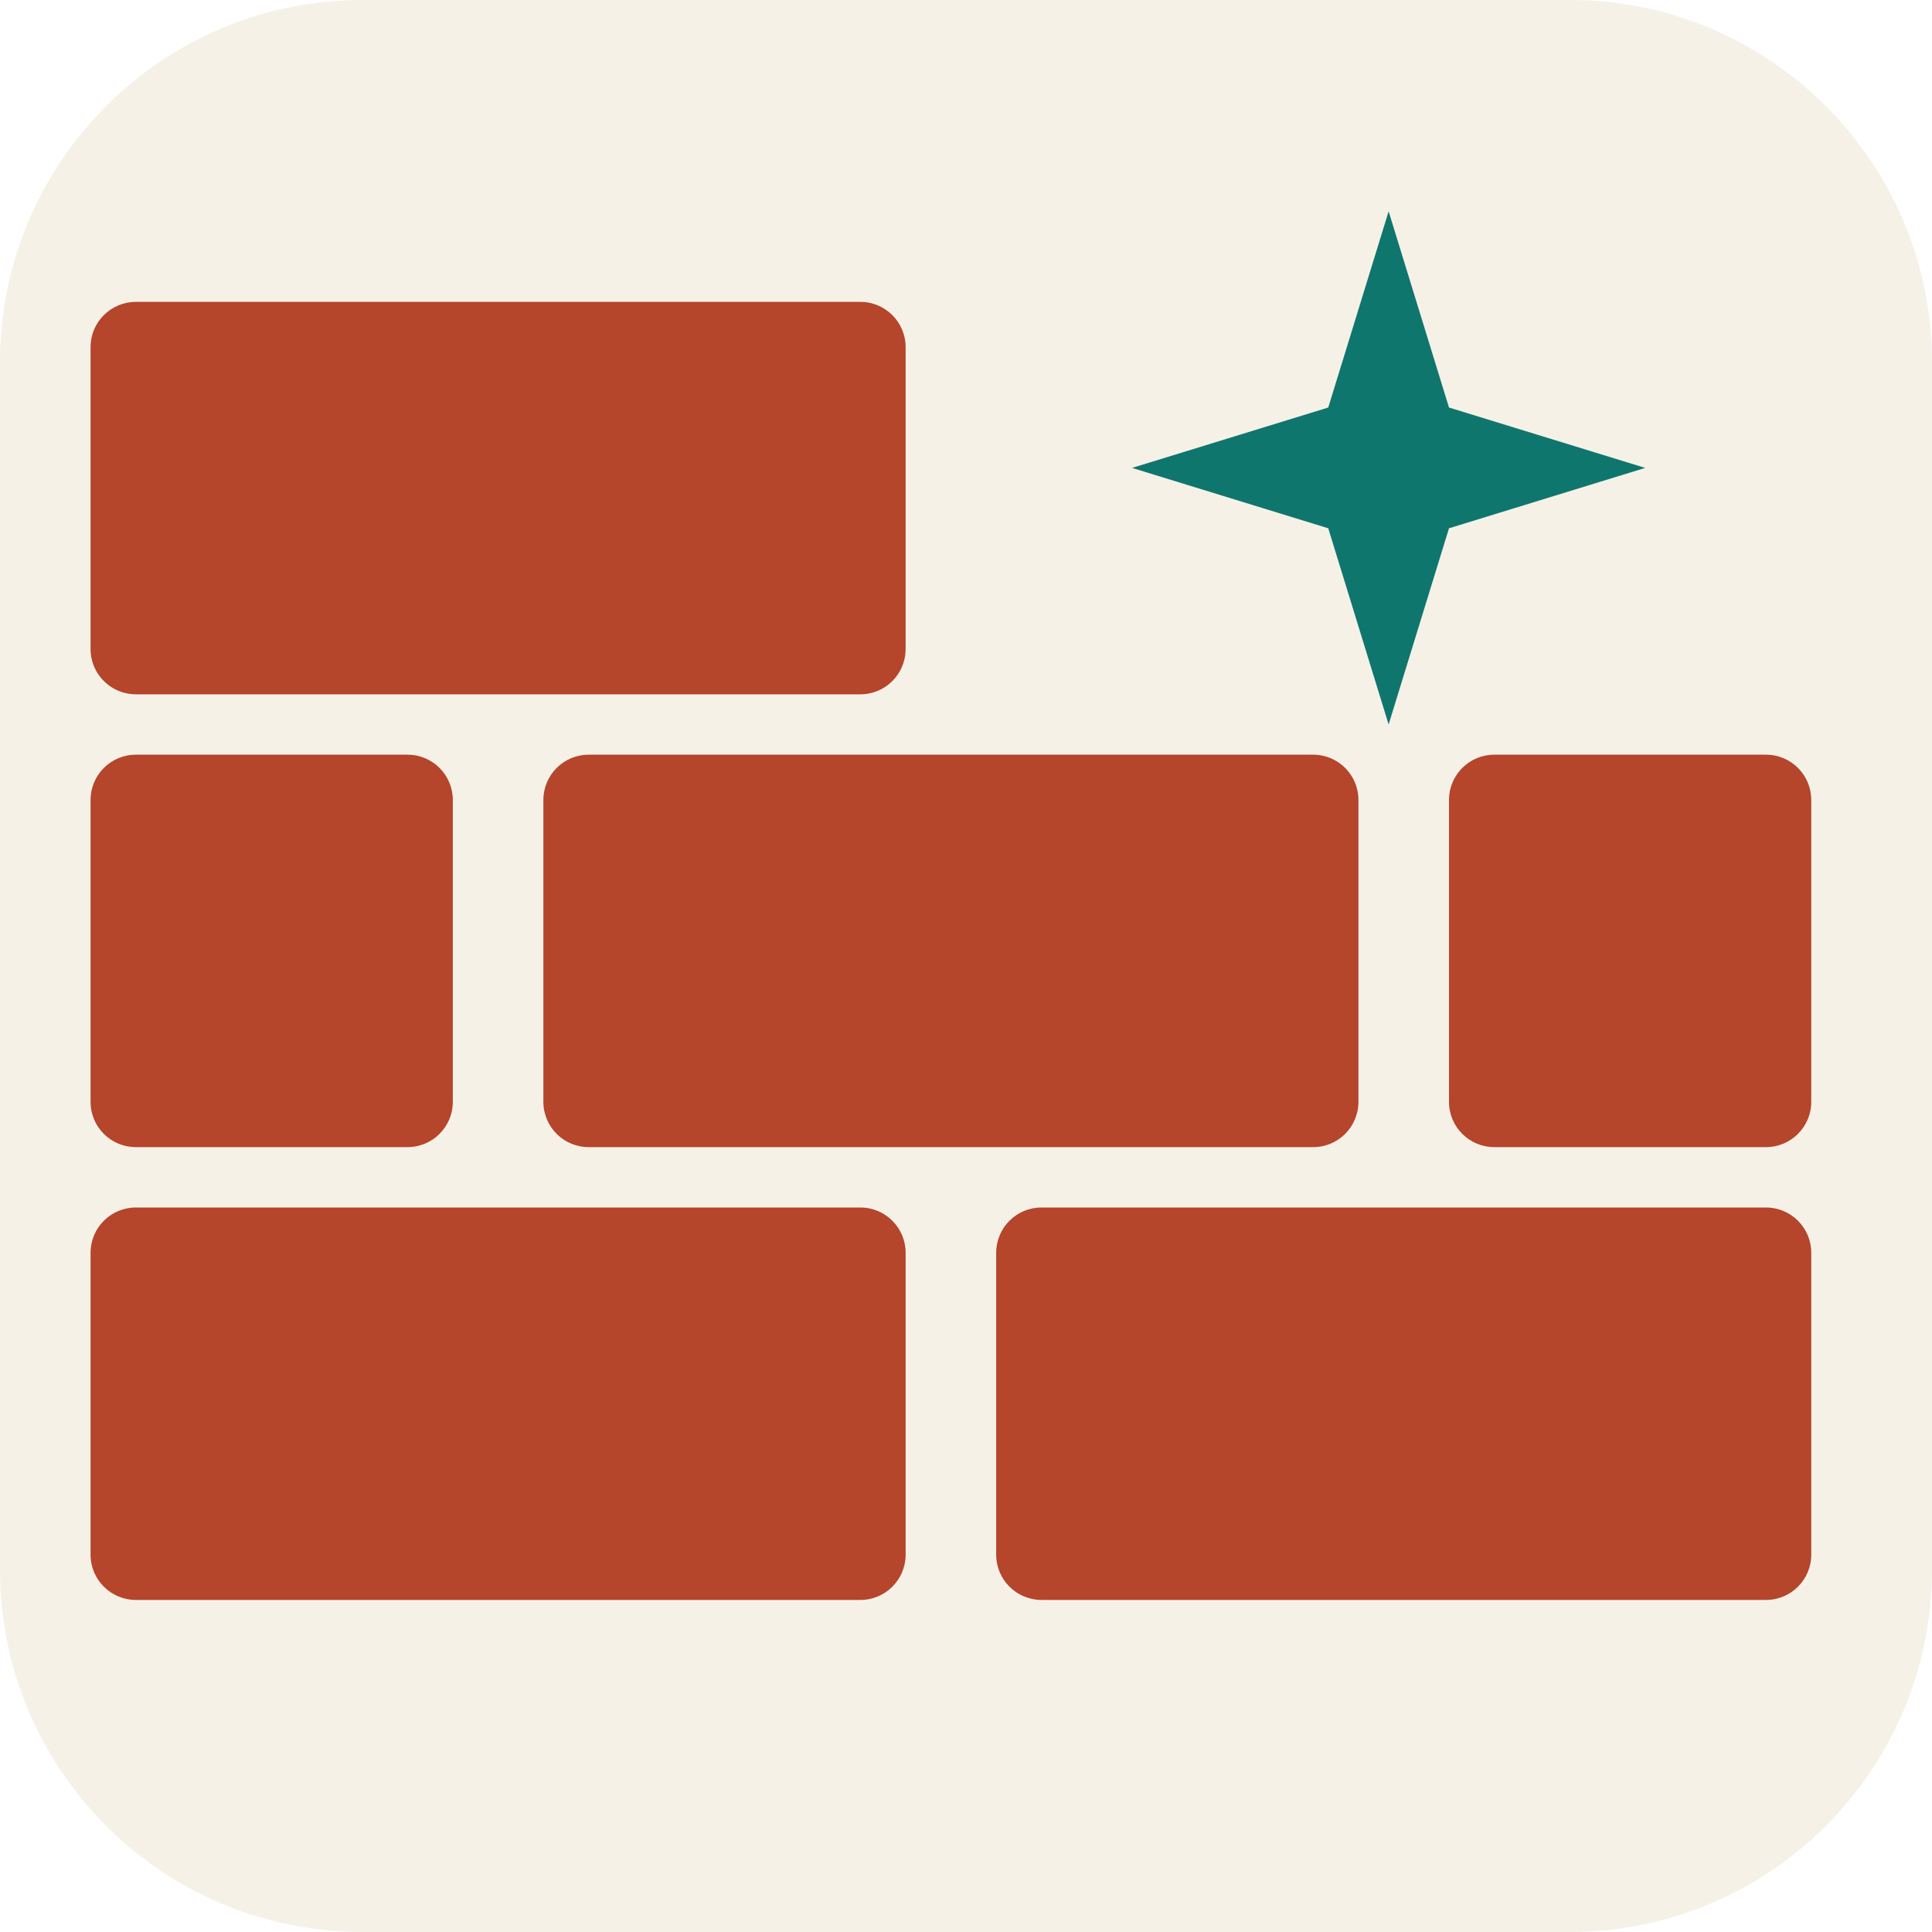
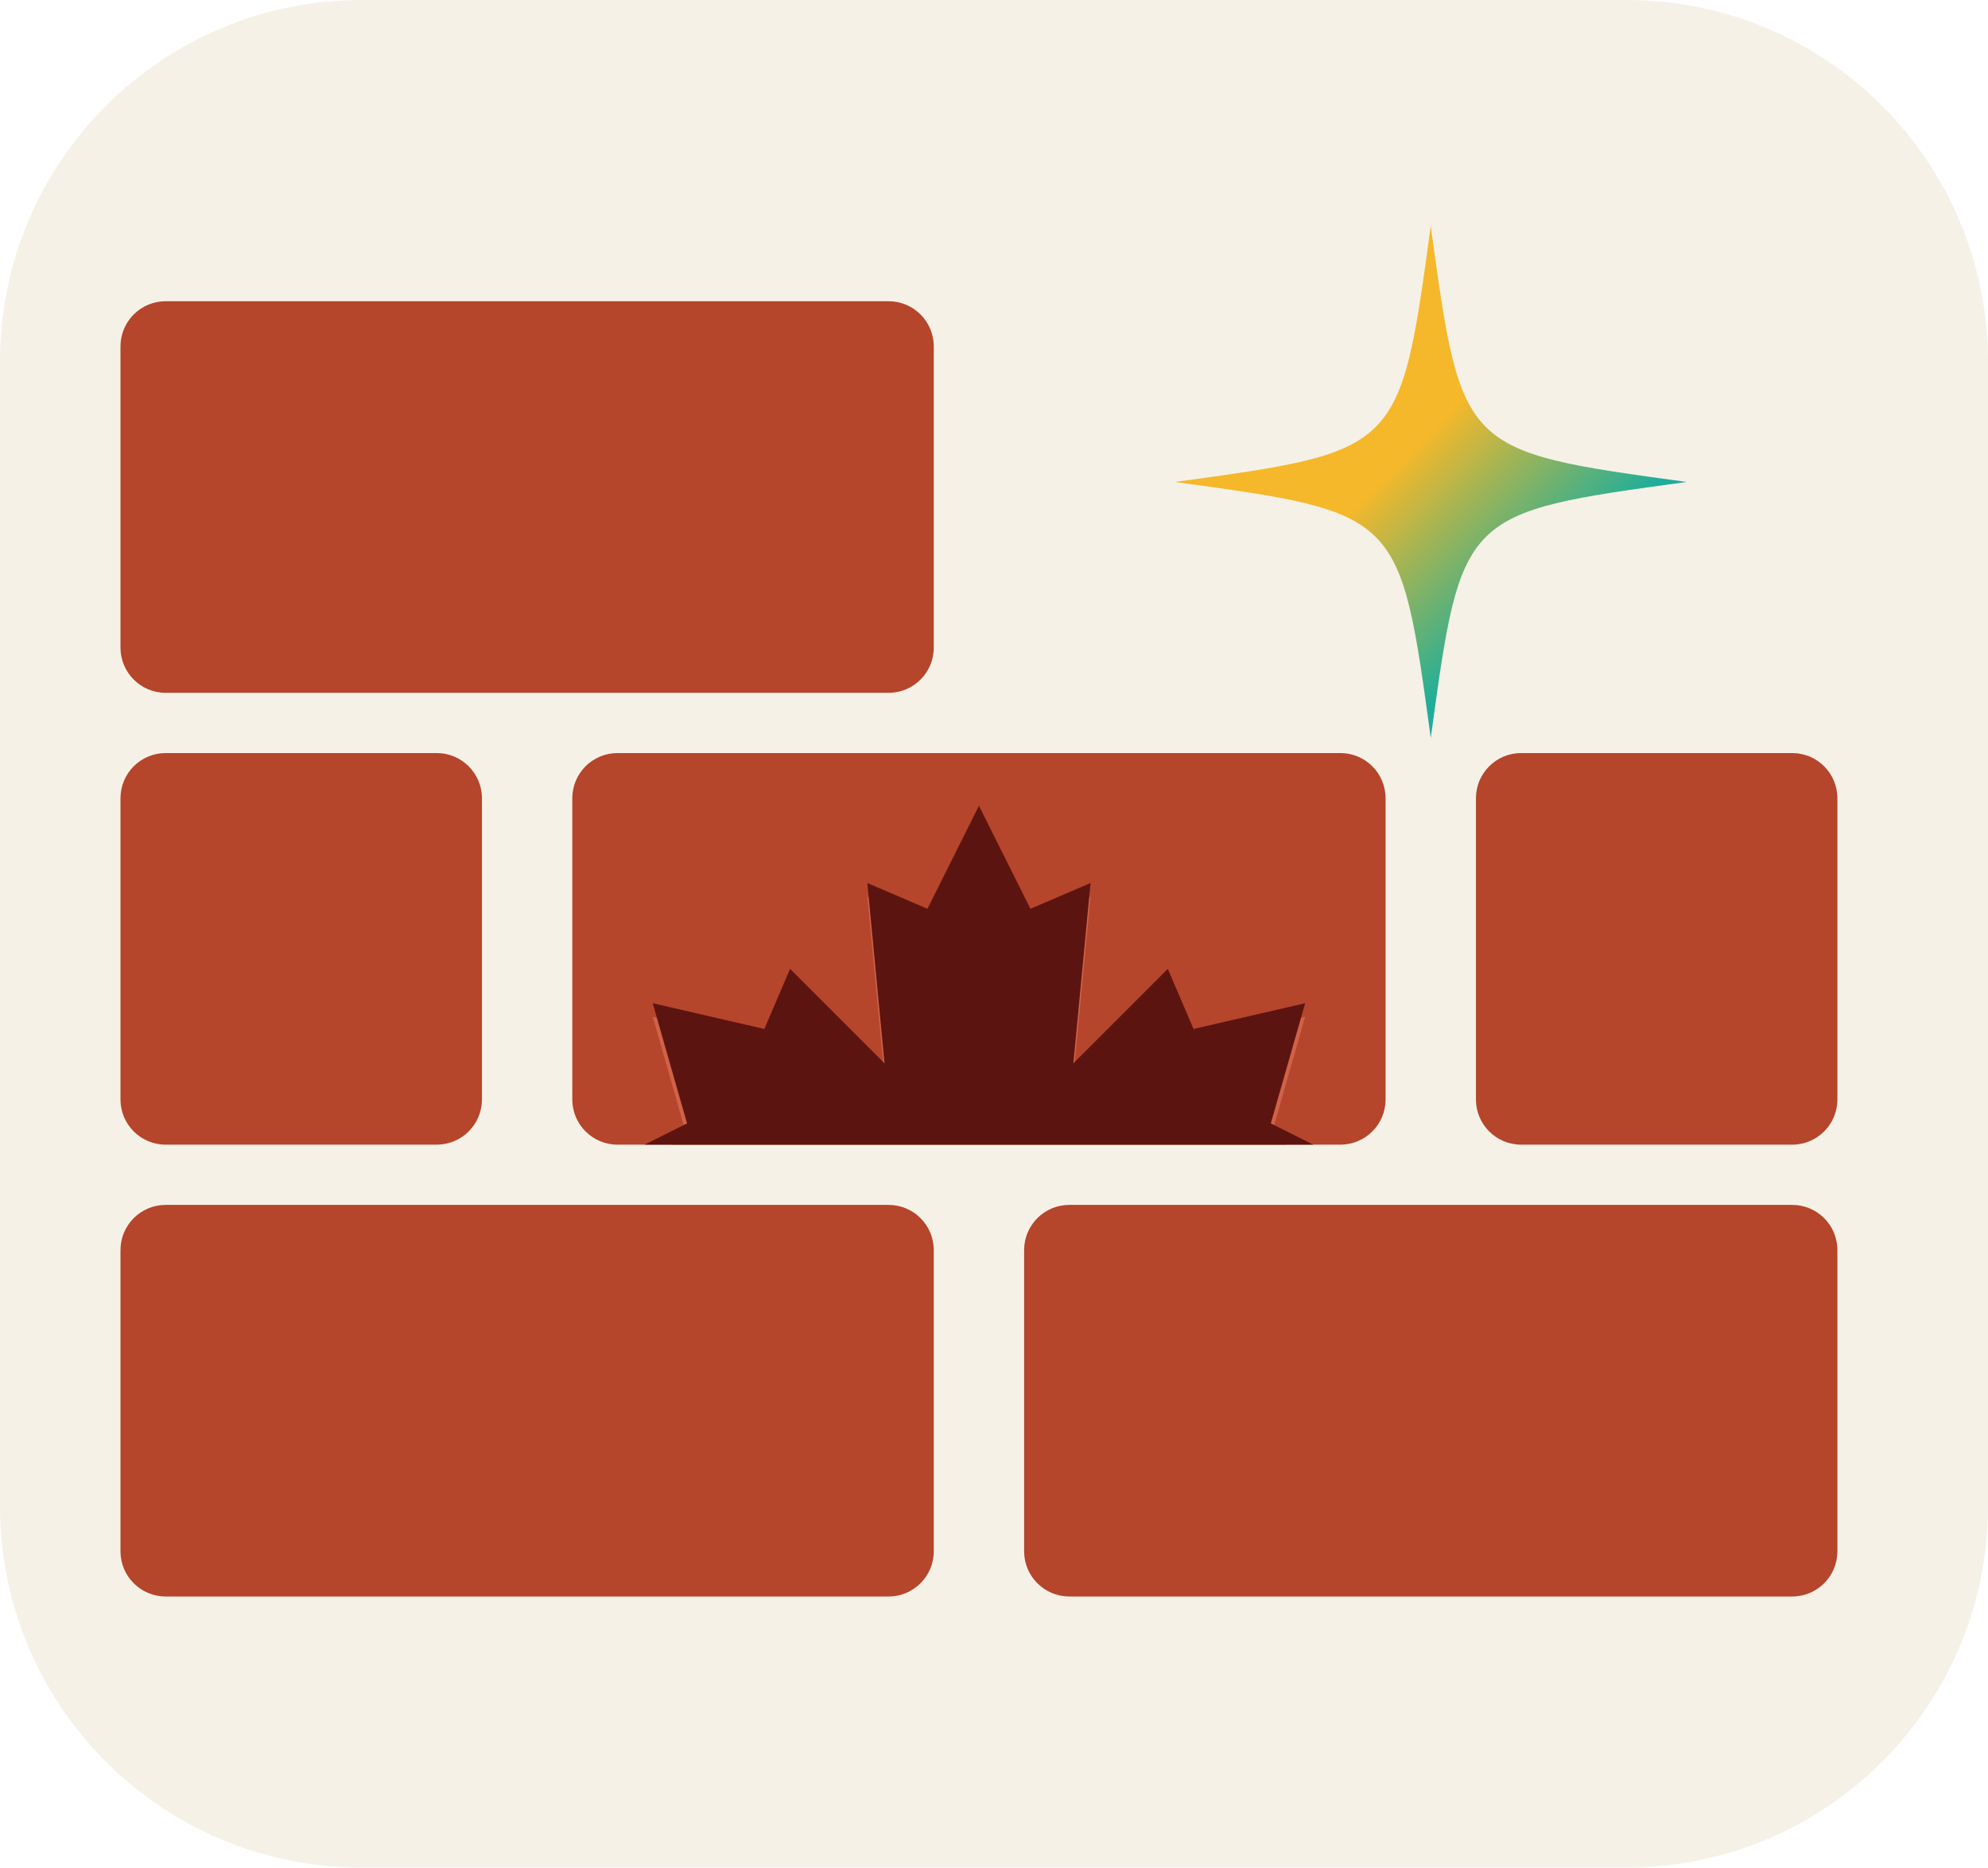
- <svg xmlns="http://www.w3.org/2000/svg" viewBox="-4 -14 128 128">
-   <rect x="-4" y="-14" width="128" height="128" rx="24" fill="#f6f1e7" />
+ <svg xmlns="http://www.w3.org/2000/svg" viewBox="-6 -14 132 124">
+   <defs>
+     <linearGradient id="g" x1="0" y1="0" x2="1" y2="1">
+       <stop offset="0" stop-color="#F5B82A" />
+       <stop offset=".45" stop-color="#F5B82A" />
+       <stop offset=".72" stop-color="#1FAE9A" />
+       <stop offset="1" stop-color="#2F7BF5" />
+     </linearGradient>
+     <clipPath id="k">
+       <rect x="32" y="36" width="54" height="26" rx="3" />
+     </clipPath>
+   </defs>
+   <rect x="-6" y="-14" width="132" height="124" rx="24" fill="#f6f1e7" />
  <g fill="#b5452b">
    <rect x="2" y="66" width="54" height="26" rx="3" />
    <rect x="62" y="66" width="54" height="26" rx="3" />
    <rect x="2" y="36" width="24" height="26" rx="3" />
    <rect x="32" y="36" width="54" height="26" rx="3" />
    <rect x="92" y="36" width="24" height="26" rx="3" />
    <rect x="2" y="6" width="54" height="26" rx="3" />
  </g>
-   <path d="M88 0 L92 13 L105 17 L92 21 L88 34 L84 21 L71 17 L84 13 Z" fill="#0f766e" />
+   <g clip-path="url(#k)">
+     <path transform="translate(30.5 40.4) scale(.57)" d="M50 0 L56 12 L63 9 L61 30 L72 19 L75 26 L88 23 L84 37 L92 41 L70 59 L73 67 L53 64 L54 86 L46 86 L47 64 L27 67 L30 59 L8 41 L16 37 L12 23 L25 26 L28 19 L39 30 L37 9 L44 12 Z" fill="#cf6248" />
+     <path transform="translate(30.5 39.5) scale(.57)" d="M50 0 L56 12 L63 9 L61 30 L72 19 L75 26 L88 23 L84 37 L92 41 L70 59 L73 67 L53 64 L54 86 L46 86 L47 64 L27 67 L30 59 L8 41 L16 37 L12 23 L25 26 L28 19 L39 30 L37 9 L44 12 Z" fill="#5c1410" />
+   </g>
+   <path transform="translate(89 18) scale(17)" d="M0 -1 C0.12 -0.12 0.12 -0.12 1 0 C0.12 0.12 0.12 0.12 0 1 C-0.12 0.12 -0.12 0.12 -1 0 C-0.12 -0.12 -0.12 -0.12 0 -1 Z" fill="url(#g)" />
</svg>
